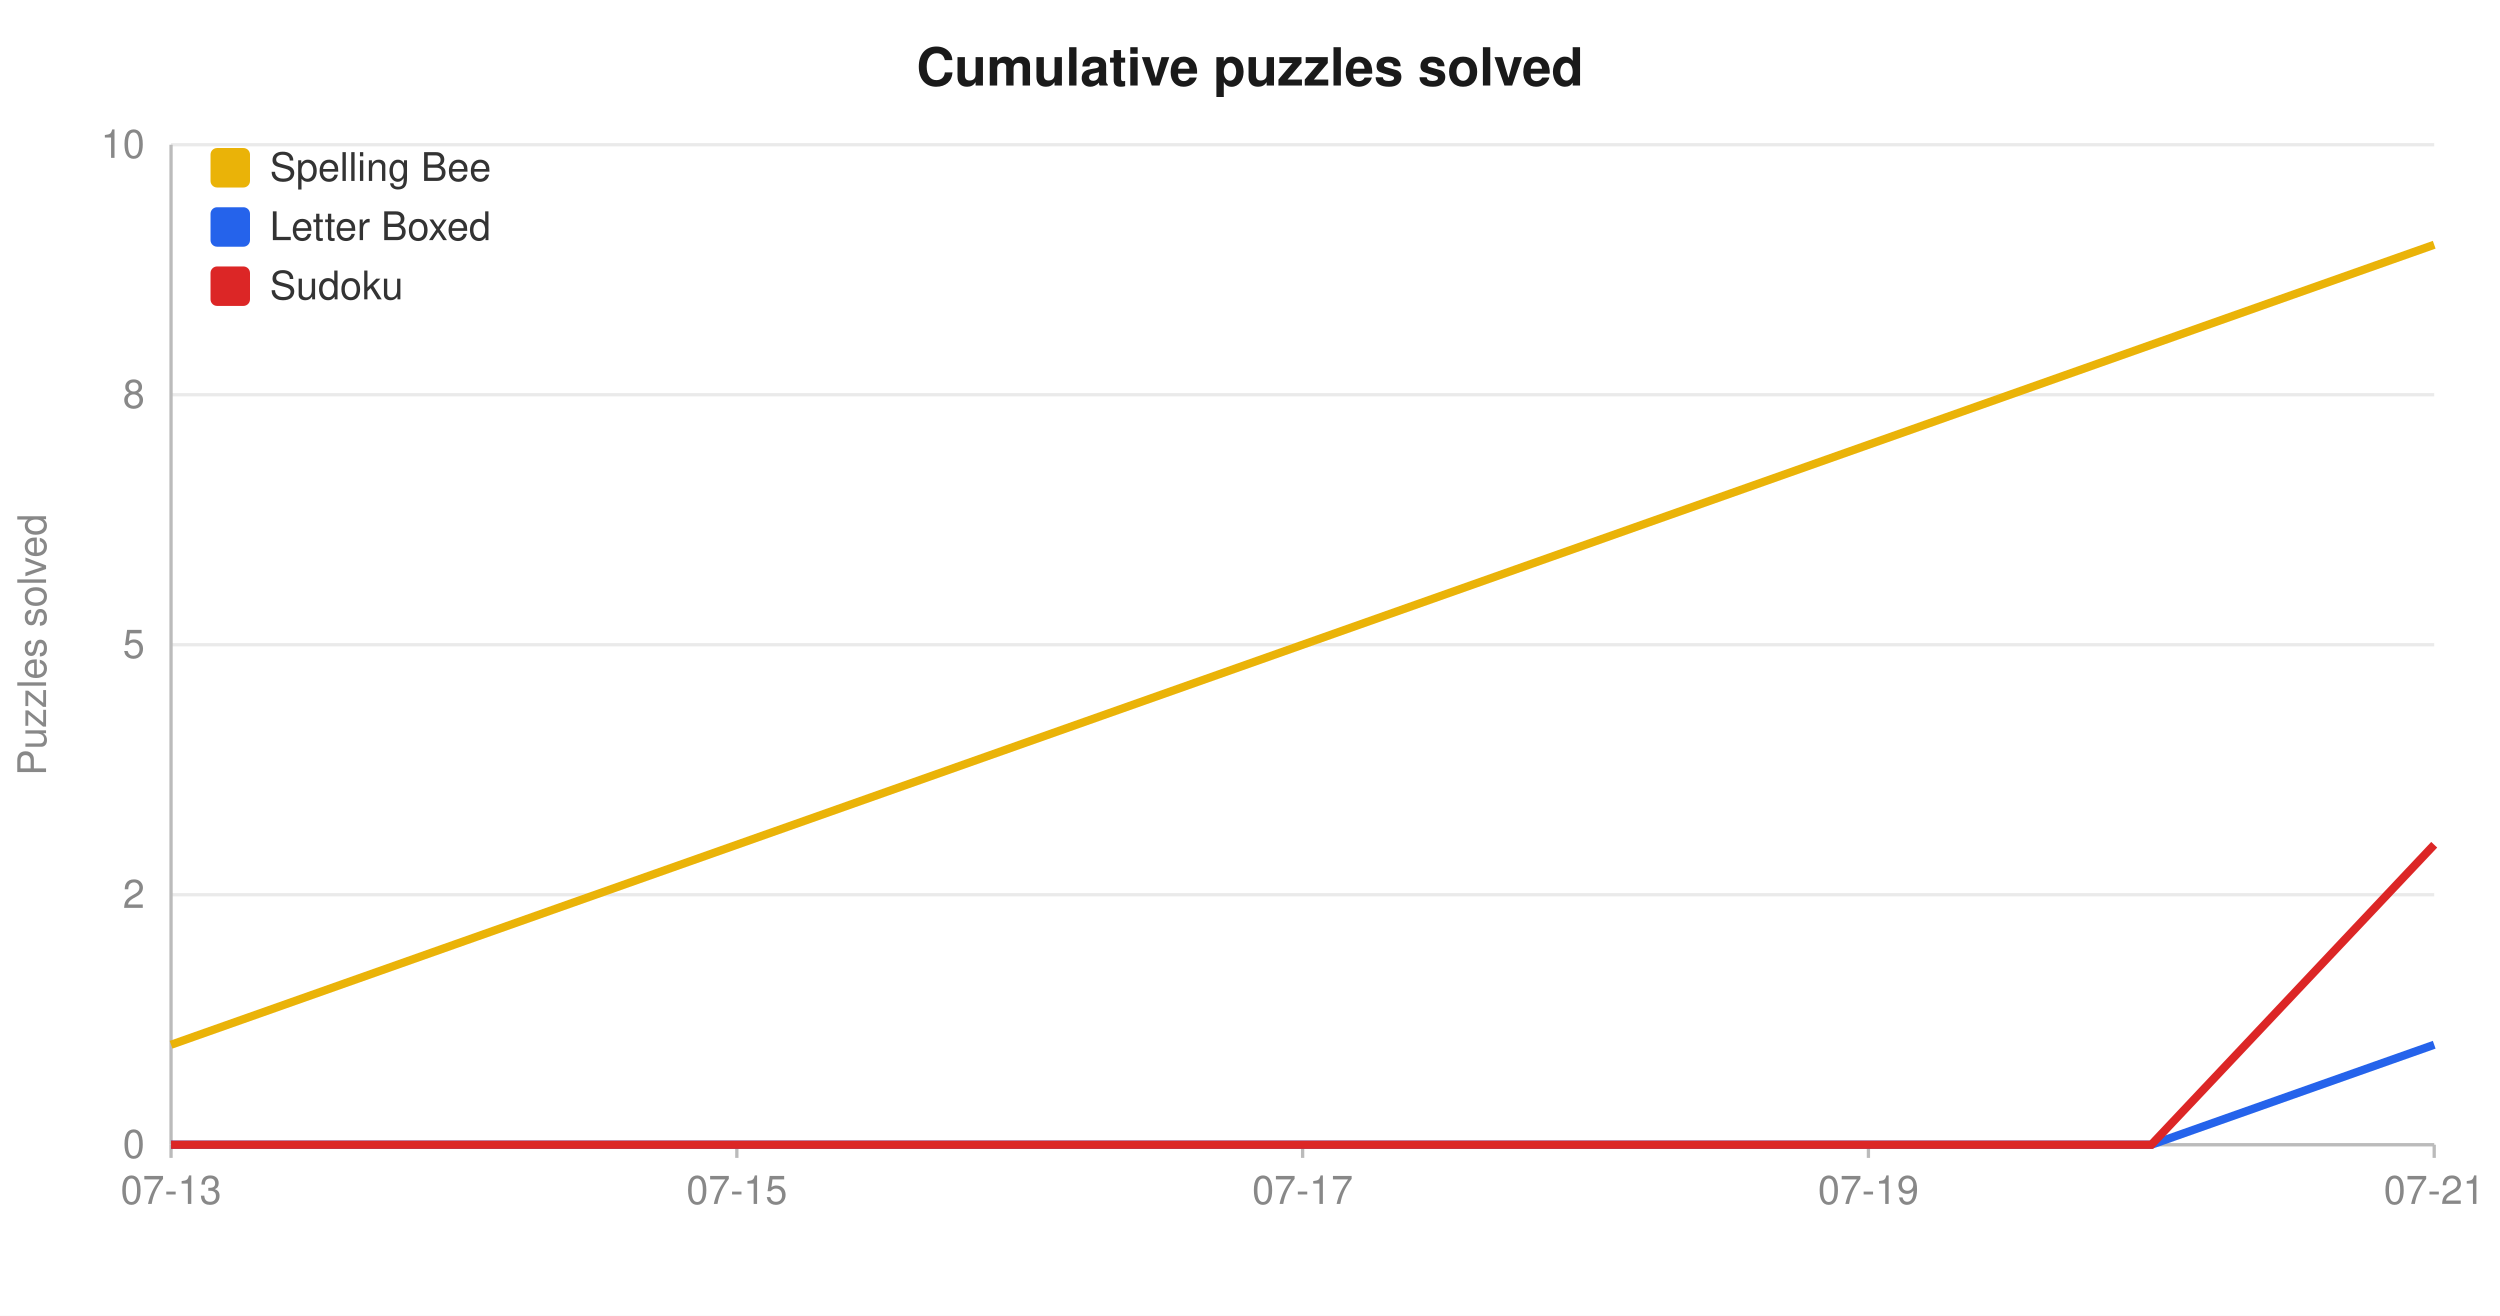
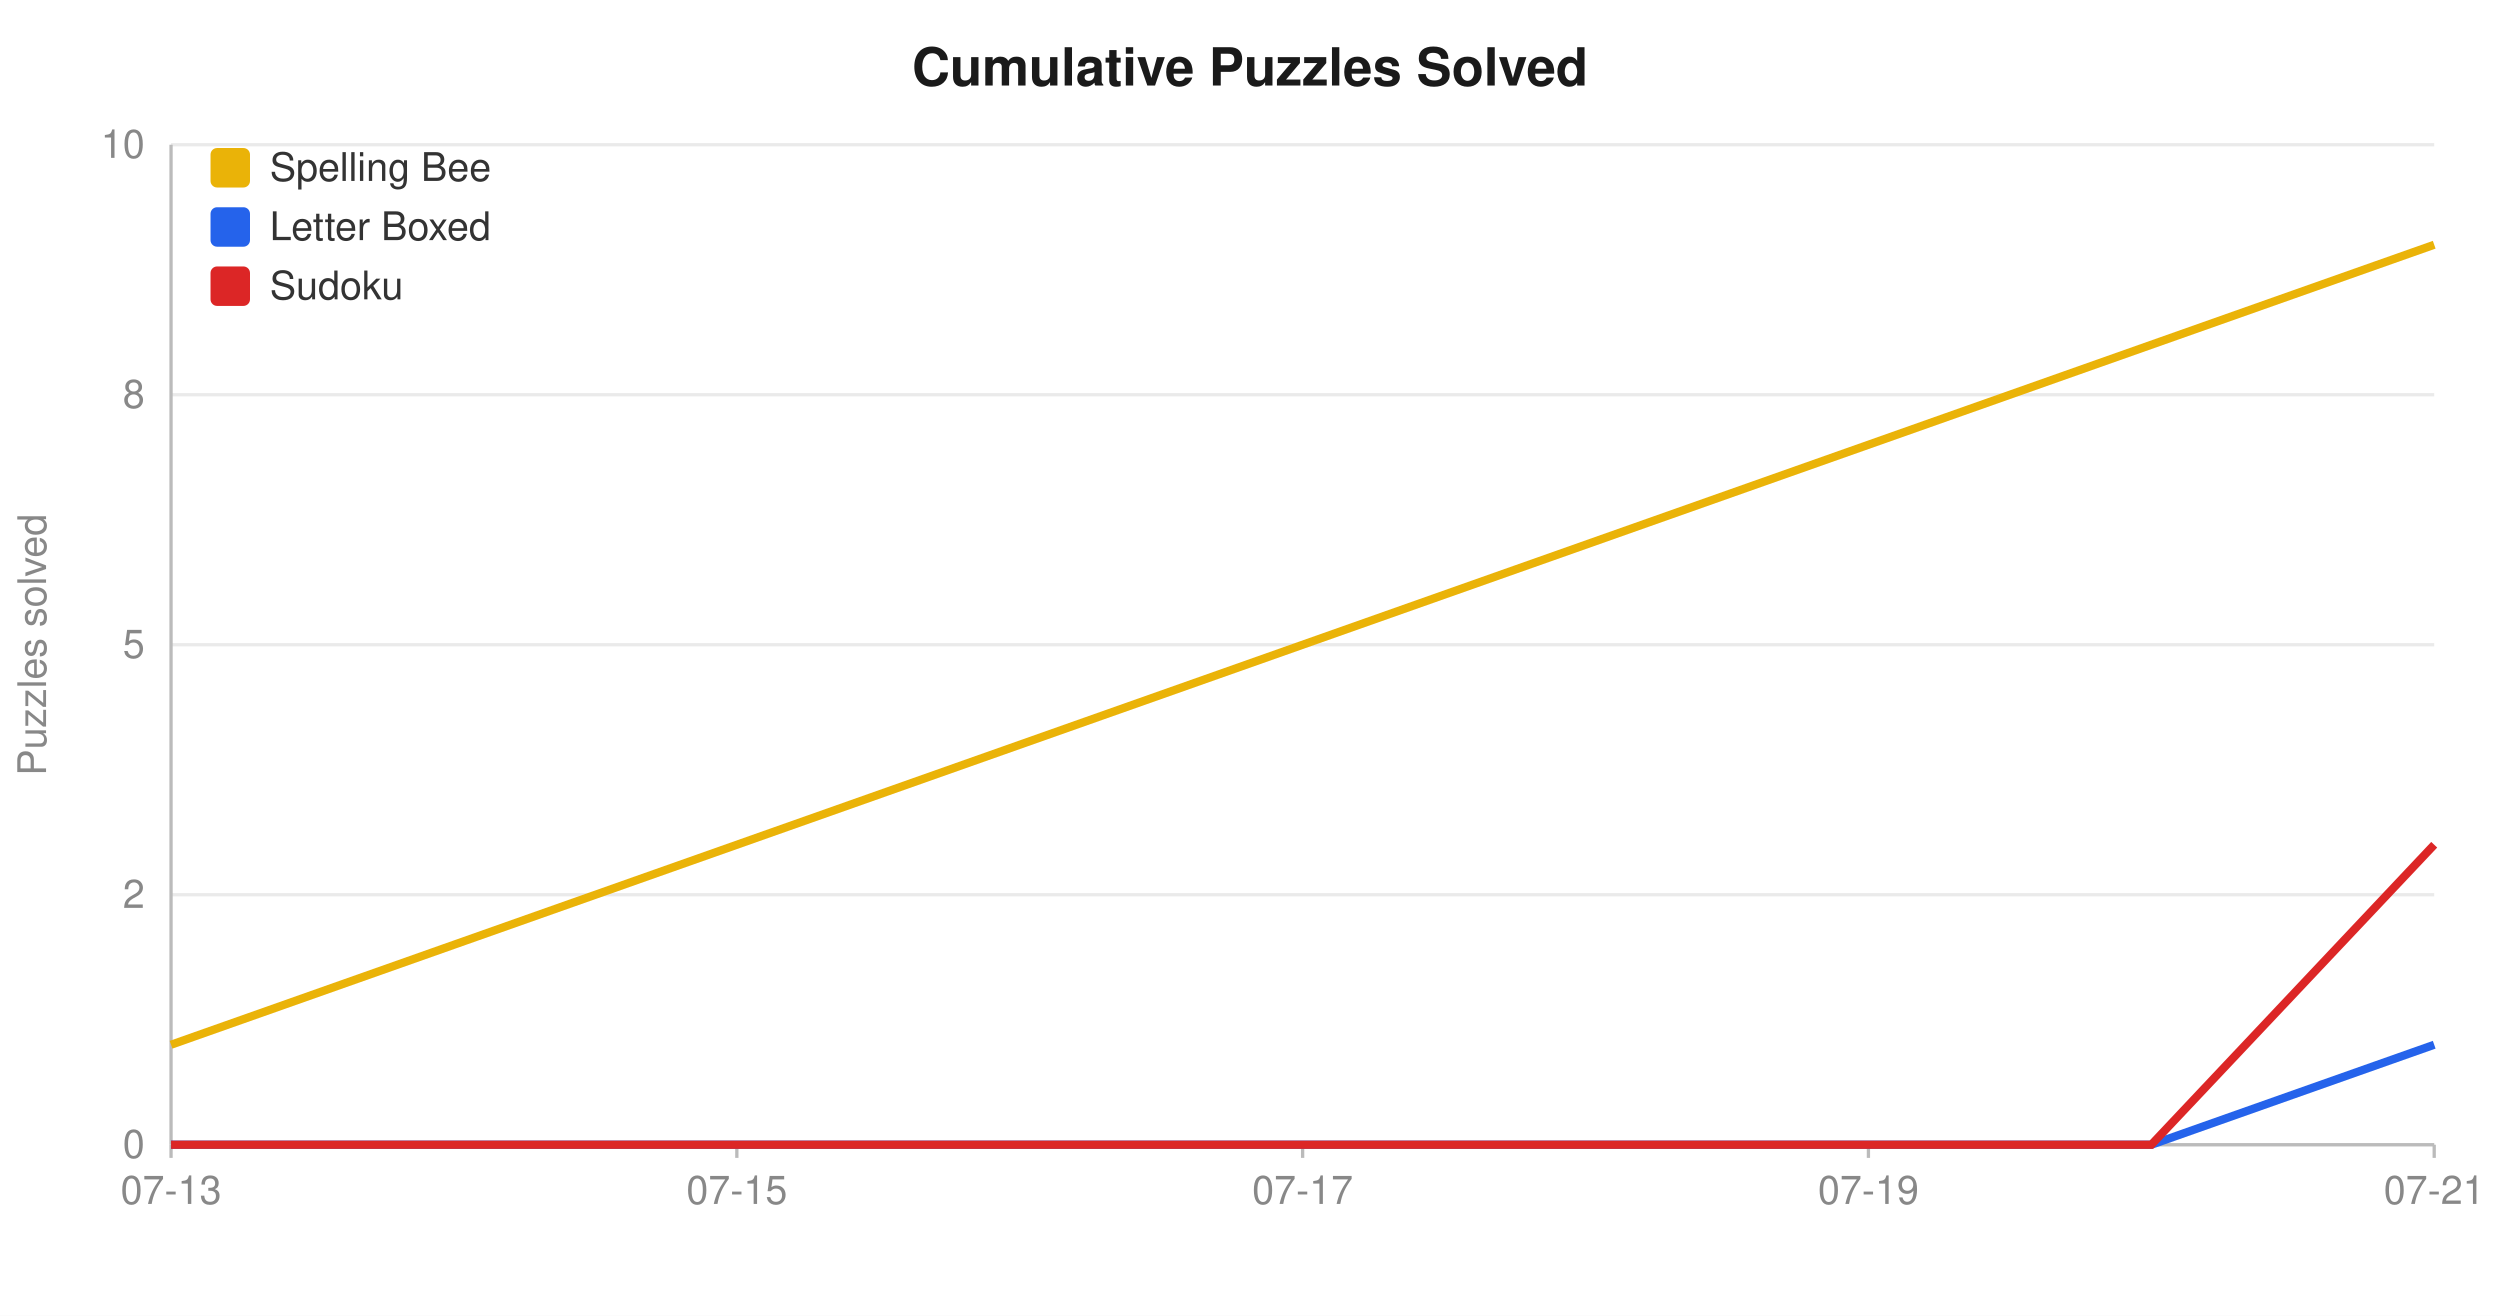
<svg xmlns="http://www.w3.org/2000/svg" width="760" height="400" viewBox="0 0 760 400" font-family="-apple-system,Segoe UI,Helvetica,Arial,sans-serif" font-size="12">
  <rect width="760" height="400" fill="#ffffff" />
-   <text x="380" y="26" text-anchor="middle" font-size="16" font-weight="600" fill="#1a1a1a">Cumulative puzzles solved</text>
+   <text x="380" y="26" text-anchor="middle" font-size="16" font-weight="600" fill="#1a1a1a">Cumulative Puzzles Solved</text>
  <line x1="52" y1="348.0" x2="740" y2="348.0" stroke="#eaeaea" />
  <text x="44" y="352.0" text-anchor="end" fill="#888">0</text>
  <line x1="52" y1="272.0" x2="740" y2="272.0" stroke="#eaeaea" />
  <text x="44" y="276.0" text-anchor="end" fill="#888">2</text>
  <line x1="52" y1="196.0" x2="740" y2="196.0" stroke="#eaeaea" />
  <text x="44" y="200.0" text-anchor="end" fill="#888">5</text>
  <line x1="52" y1="120.0" x2="740" y2="120.0" stroke="#eaeaea" />
  <text x="44" y="124.0" text-anchor="end" fill="#888">8</text>
  <line x1="52" y1="44.0" x2="740" y2="44.0" stroke="#eaeaea" />
  <text x="44" y="48.0" text-anchor="end" fill="#888">10</text>
  <line x1="52.0" y1="348" x2="52.0" y2="352" stroke="#bbb" />
  <text x="52.0" y="366.0" text-anchor="middle" fill="#888">07-13</text>
  <line x1="224.0" y1="348" x2="224.0" y2="352" stroke="#bbb" />
  <text x="224.0" y="366.0" text-anchor="middle" fill="#888">07-15</text>
  <line x1="396.0" y1="348" x2="396.0" y2="352" stroke="#bbb" />
  <text x="396.0" y="366.0" text-anchor="middle" fill="#888">07-17</text>
  <line x1="568.0" y1="348" x2="568.0" y2="352" stroke="#bbb" />
  <text x="568.0" y="366.0" text-anchor="middle" fill="#888">07-19</text>
  <line x1="740.0" y1="348" x2="740.0" y2="352" stroke="#bbb" />
  <text x="740.0" y="366.0" text-anchor="middle" fill="#888">07-21</text>
  <line x1="52" y1="348" x2="740" y2="348" stroke="#bbb" />
  <line x1="52" y1="44" x2="52" y2="348" stroke="#bbb" />
  <text x="14" y="196" text-anchor="middle" fill="#888" transform="rotate(-90 14 196)">Puzzles solved</text>
  <polyline fill="none" stroke="#eab308" stroke-width="2.5" points="52.0,317.6 138.0,287.2 224.0,256.8 310.0,226.4 396.0,196.0 482.0,165.6 568.0,135.2 654.0,104.8 740.0,74.4" />
  <polyline fill="none" stroke="#2563eb" stroke-width="2.5" points="52.0,348.0 138.0,348.0 224.0,348.0 310.0,348.0 396.0,348.0 482.0,348.0 568.0,348.0 654.0,348.0 740.0,317.6" />
  <polyline fill="none" stroke="#dc2626" stroke-width="2.5" points="52.0,348.0 138.0,348.0 224.0,348.0 310.0,348.0 396.0,348.0 482.0,348.0 568.0,348.0 654.0,348.0 740.0,256.8" />
  <rect x="64" y="45" width="12" height="12" rx="2" fill="#eab308" />
  <text x="82" y="55" fill="#333">Spelling Bee</text>
  <rect x="64" y="63" width="12" height="12" rx="2" fill="#2563eb" />
  <text x="82" y="73" fill="#333">Letter Boxed</text>
  <rect x="64" y="81" width="12" height="12" rx="2" fill="#dc2626" />
  <text x="82" y="91" fill="#333">Sudoku</text>
</svg>
